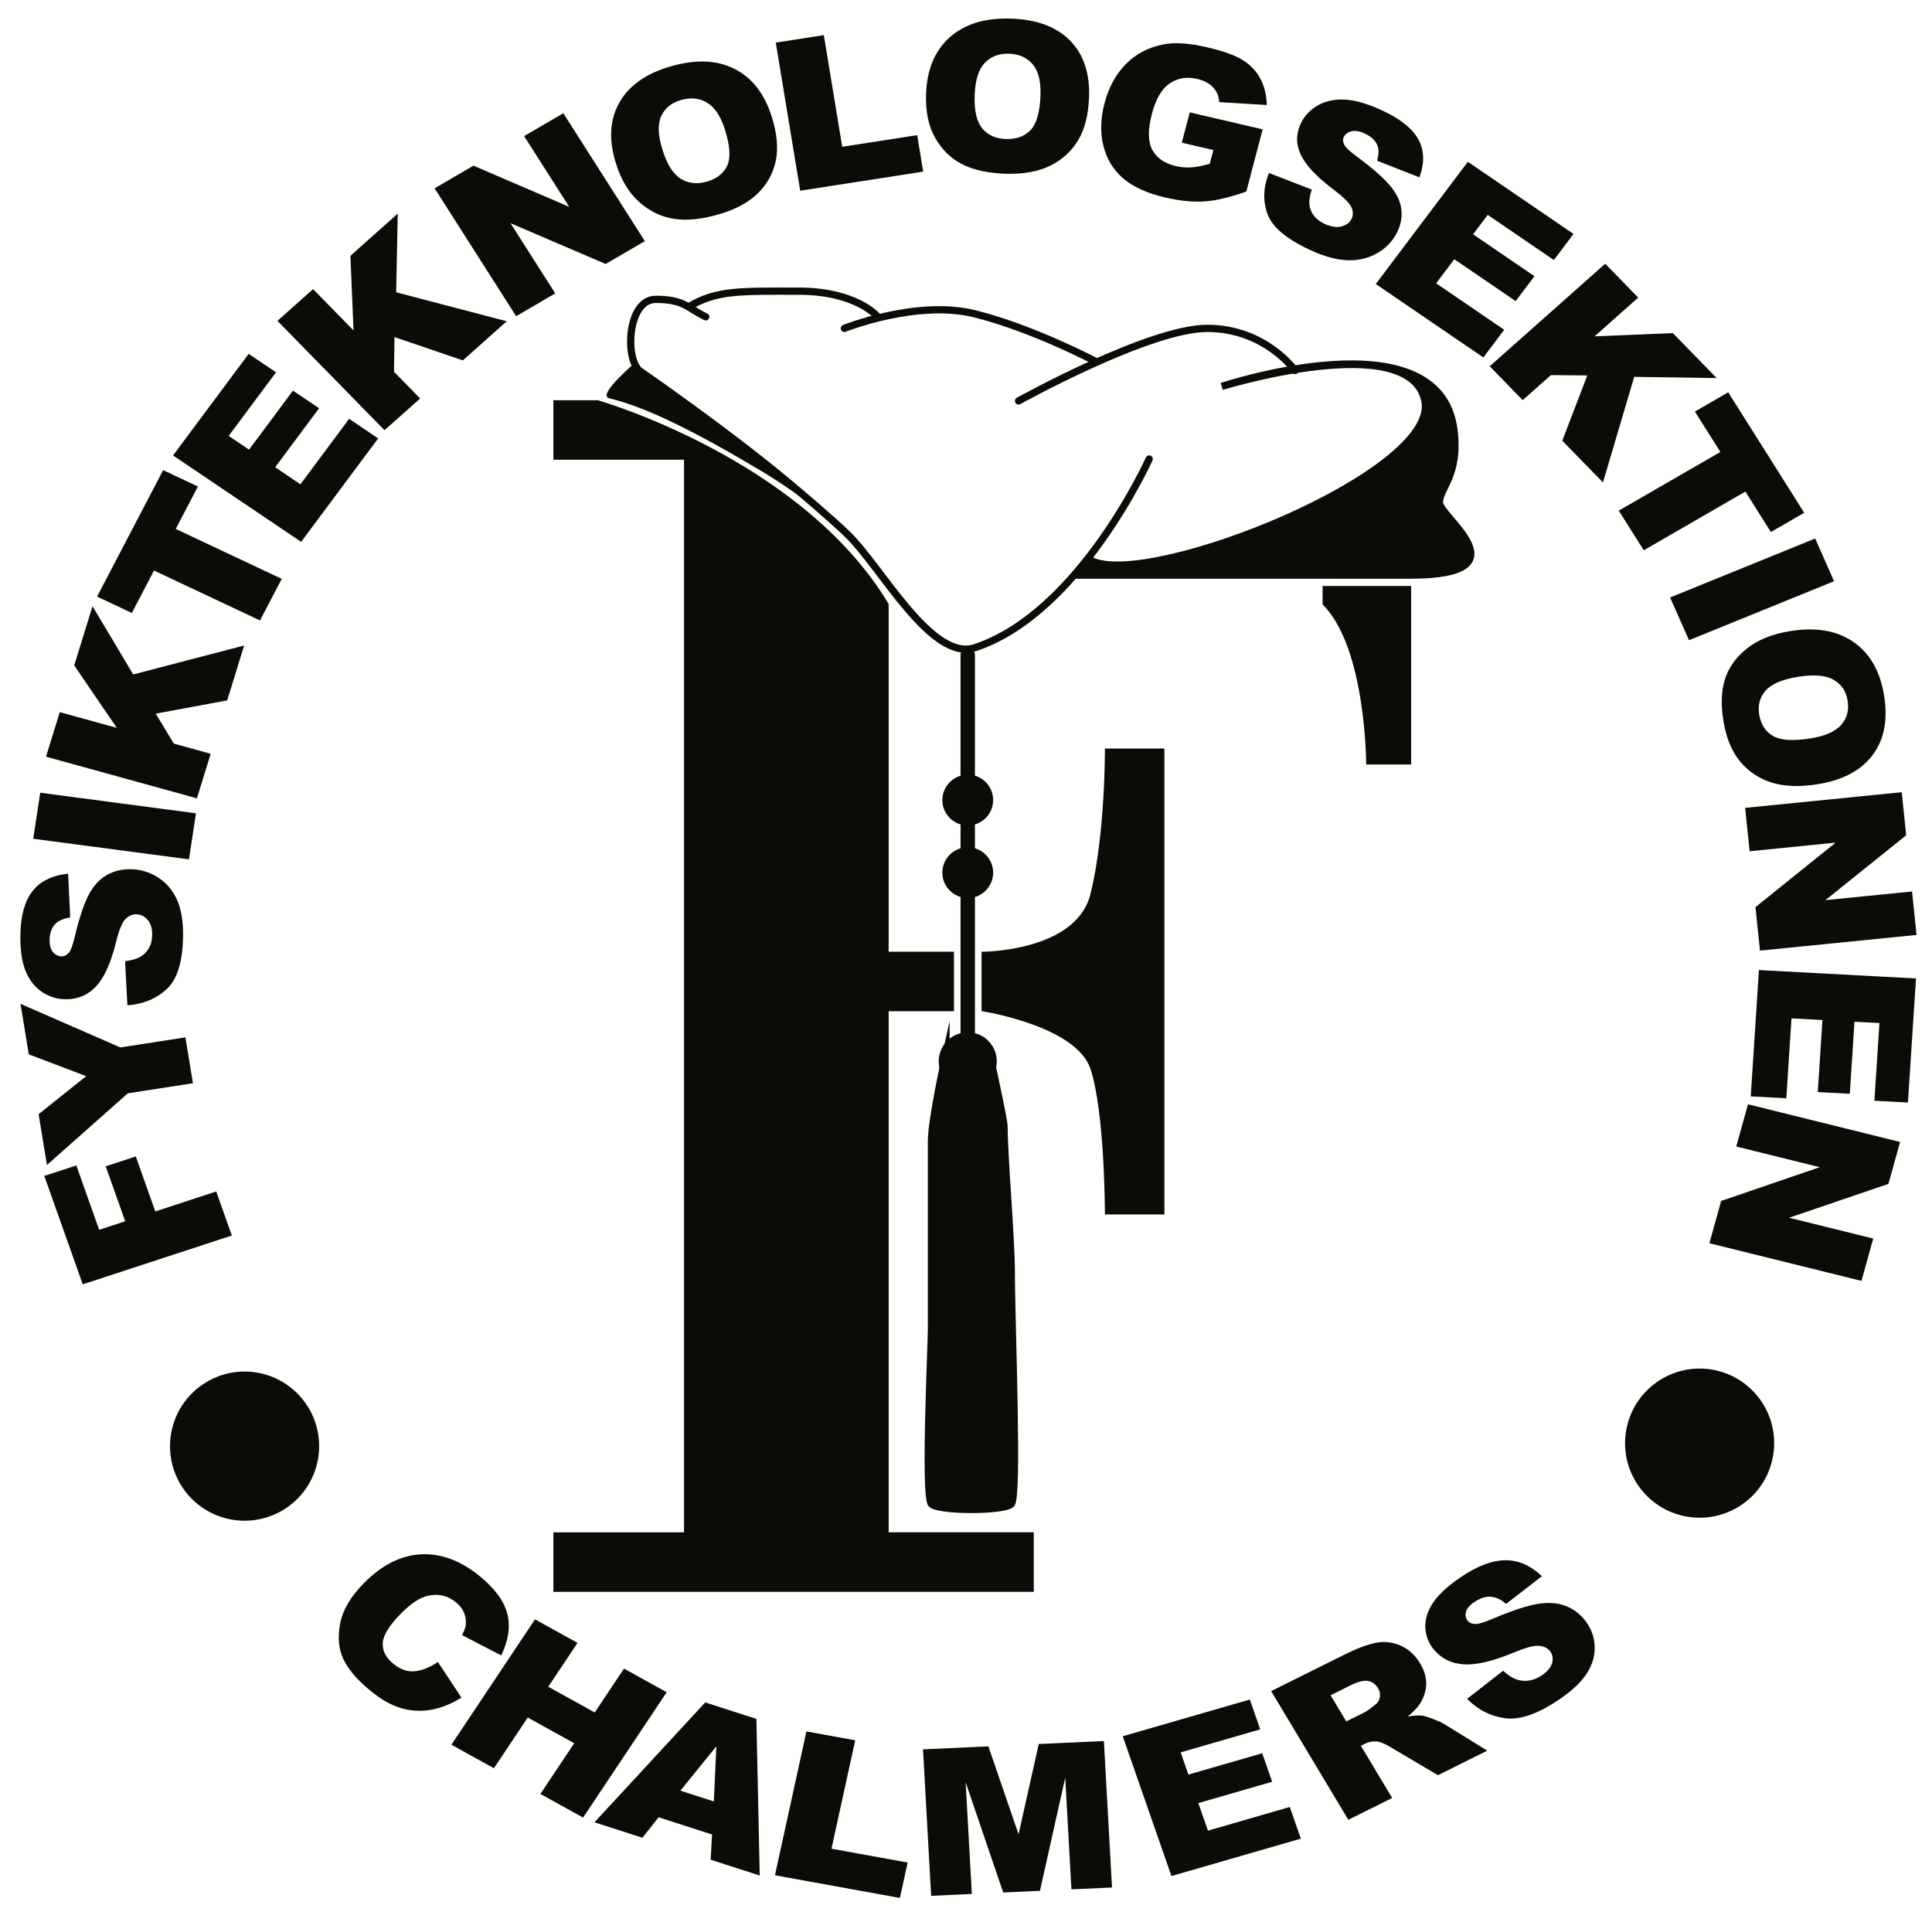
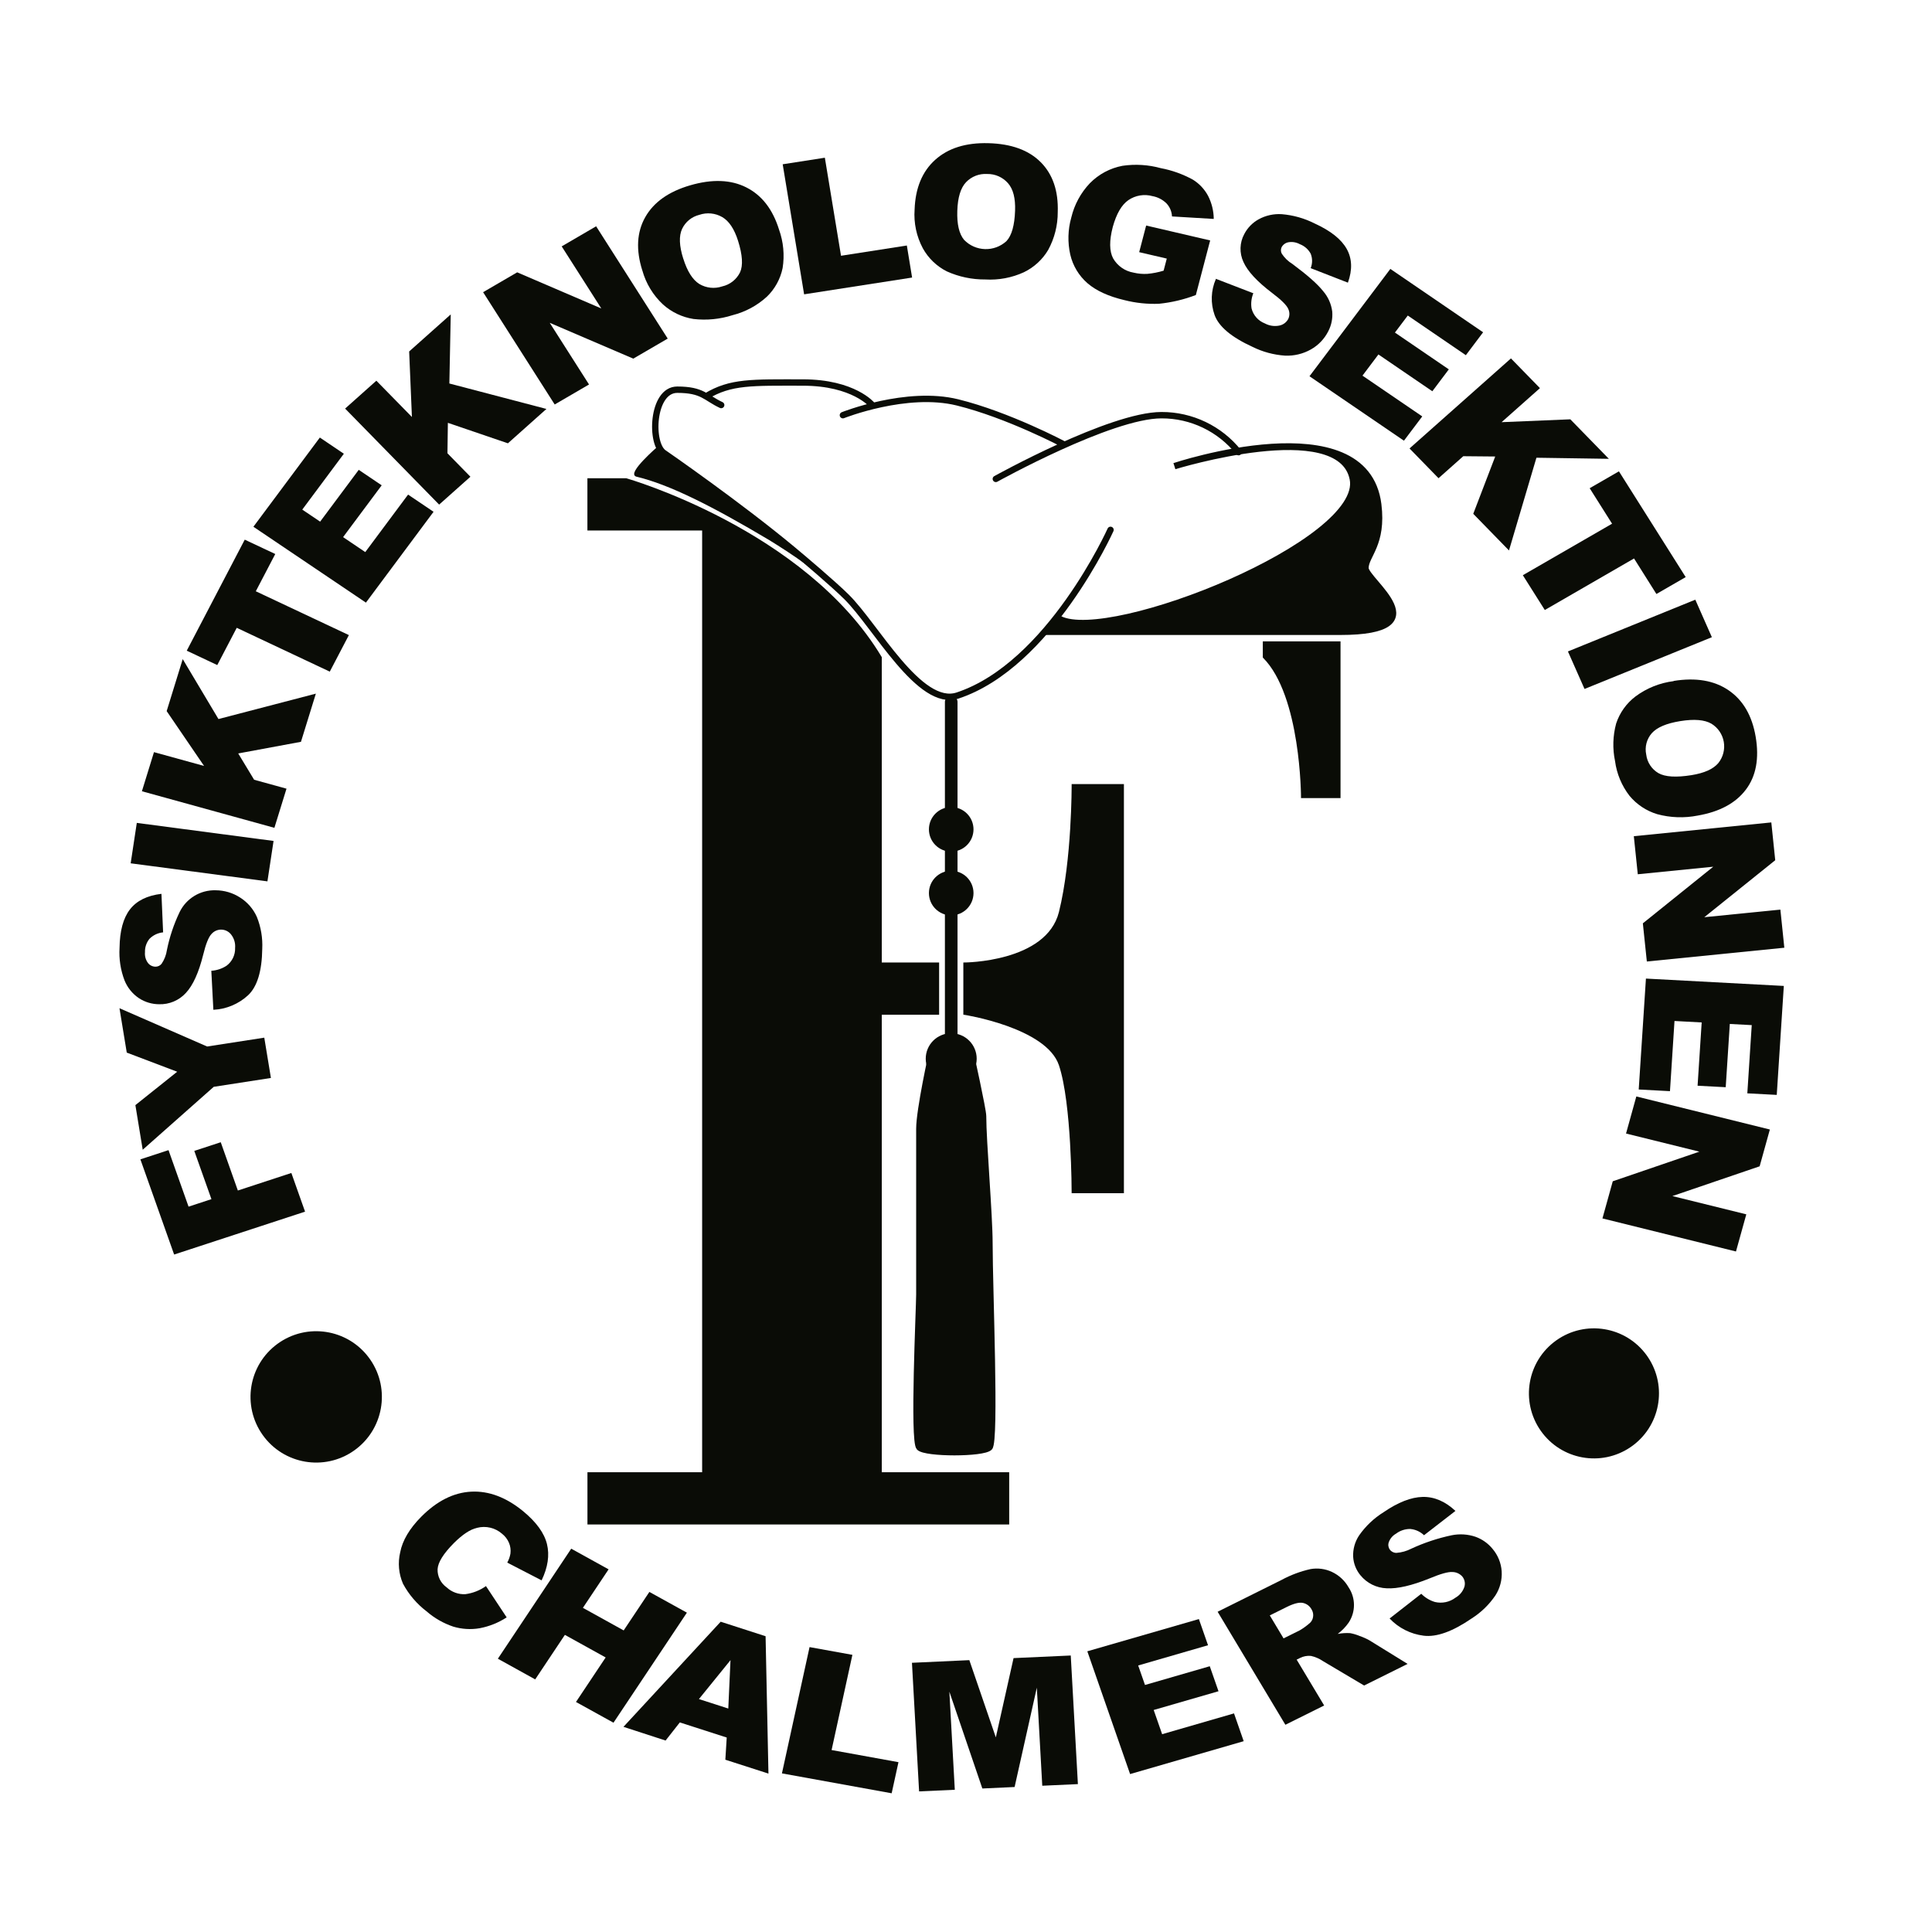
- <svg xmlns="http://www.w3.org/2000/svg" xmlns:xlink="http://www.w3.org/1999/xlink" version="1.1" id="Layer_1" x="0px" y="0px" width="468px" height="463px" viewBox="0 0 468 463" enable-background="new 0 0 468 463" xml:space="preserve">
-   <g>
-     <defs>
-       <rect id="SVGID_1_" x="-28" y="-35" width="533" height="533" />
-     </defs>
-     <clipPath id="SVGID_2_">
-       <use xlink:href="#SVGID_1_" overflow="visible" />
+ <svg xmlns="http://www.w3.org/2000/svg" id="Layer_1" data-name="Layer 1" viewBox="0 0 533 533">
+   <defs>
+     <style>.cls-1,.cls-4,.cls-5,.cls-6,.cls-7,.cls-8{fill:none;}.cls-2{clip-path:url(#clip-path);}.cls-3{fill:#0a0c06;}.cls-4,.cls-5,.cls-6,.cls-7,.cls-8{stroke:#0a0c06;stroke-miterlimit:10;}.cls-4{stroke-width:0.35px;}.cls-5,.cls-6{stroke-width:1.76px;}.cls-6,.cls-7,.cls-8{stroke-linecap:round;}.cls-7{stroke-width:3.48px;}.cls-8{stroke-width:3.52px;}</style>
+     <clipPath id="clip-path">
+       <rect class="cls-1" width="533" height="533" />
    </clipPath>
-     <path clip-path="url(#SVGID_2_)" fill-rule="evenodd" clip-rule="evenodd" fill="#0A0C06" d="M250.244,371.338v14.063H134.227   v-14.063h31.641V111.179h-31.641V97.116h10.547c0,0,49.219,14.063,70.313,49.22v84.375h15.821v14.063h-15.821v126.563H250.244z" />
-     <path clip-path="url(#SVGID_2_)" fill="none" stroke="#0A0C06" stroke-width="0.352" stroke-miterlimit="10" d="M250.244,371.338   v14.063H134.227v-14.063h31.641V111.179h-31.641V97.116h10.547c0,0,49.219,14.063,70.313,49.22v84.375h15.821v14.063h-15.821   v126.563H250.244z" />
-     <path clip-path="url(#SVGID_2_)" fill="none" stroke="#0A0C06" stroke-width="0.352" stroke-miterlimit="10" d="M243.212,385.401   L243.212,385.401z" />
-     <path clip-path="url(#SVGID_2_)" fill-rule="evenodd" clip-rule="evenodd" fill="#0A0C06" d="M237.939,230.711v14.063   c0,0,22.852,3.516,26.367,14.062c3.517,10.547,3.517,35.157,3.517,35.157h14.062V181.492h-14.062c0,0,0.102,20.687-3.517,35.157   C260.791,230.711,237.939,230.712,237.939,230.711" />
-     <path clip-path="url(#SVGID_2_)" fill="none" stroke="#0A0C06" stroke-width="0.352" stroke-miterlimit="10" d="M237.939,230.711   v14.063c0,0,22.852,3.516,26.367,14.062c3.517,10.547,3.517,35.157,3.517,35.157h14.062V181.492h-14.062   c0,0,0.102,20.687-3.517,35.157C260.791,230.711,237.939,230.711,237.939,230.711z" />
-     <path clip-path="url(#SVGID_2_)" fill-rule="evenodd" clip-rule="evenodd" fill="#0A0C06" d="M320.557,142.117h21.095v42.891   h-10.548c0,0,0-28.125-10.547-38.672V142.117z" />
-     <path clip-path="url(#SVGID_2_)" fill="none" stroke="#0A0C06" stroke-width="0.352" stroke-miterlimit="10" d="M320.557,142.117   h21.095v42.891h-10.548c0,0,0-28.125-10.547-38.672V142.117z" />
-     <path clip-path="url(#SVGID_2_)" fill-rule="evenodd" clip-rule="evenodd" fill="#0A0C06" d="M295.947,93.601   c0,0,45.704-14.063,49.22,3.516c3.515,17.578-66.798,45.703-80.861,38.672l-3.515,3.515c0,0,52.734,0.001,80.86,0.001   c28.125-0.001,7.03-14.063,7.03-17.579s4.896-6.546,3.517-17.578C348.682,76.022,295.947,93.601,295.947,93.601" />
-     <path clip-path="url(#SVGID_2_)" fill="none" stroke="#0A0C06" stroke-width="1.758" stroke-miterlimit="10" d="M295.947,93.601   c0,0,45.704-14.063,49.22,3.516c3.515,17.578-66.798,45.703-80.861,38.672l-3.515,3.515c0,0,52.734,0.001,80.86,0.001   c28.125-0.001,7.03-14.063,7.03-17.579s4.896-6.546,3.517-17.578C348.682,76.022,295.947,93.601,295.947,93.601" />
-     <path clip-path="url(#SVGID_2_)" fill="none" stroke="#0A0C06" stroke-width="1.758" stroke-linecap="round" stroke-miterlimit="10" d="   M246.728,97.116c0,0,31.642-17.578,45.703-17.578c14.063,0,21.266,10.205,21.266,10.205 M204.54,79.538   c0,0,17.578-7.031,31.641-3.515c14.063,3.515,29.322,11.572,29.322,11.572 M278.369,111.179c0,0-16.769,37.295-42.188,45.704   c-10.467,3.463-22.558-19.241-30.649-27.225c-3.646-3.598-11.749-10.454-14.746-12.949c-15.104-12.571-35.465-26.624-35.465-26.624   c-4.064-2.339-3.516-17.578,3.515-17.578c7.032,0,7.75,2.18,12.12,4.231 M166.788,74.341c6.8-4.124,12.63-3.812,26.692-3.812   c14.063,0,19.117,6.177,19.117,6.177" />
-     <path clip-path="url(#SVGID_2_)" fill-rule="evenodd" clip-rule="evenodd" fill="#0A0C06" d="M153.563,88.327   c0,0-8.521,7.358-5.957,7.972c9.131,2.184,20.922,8.133,36.658,17.492c9.314,5.54,18.562,13.067,18.562,13.067   s-10.856-10.639-31.297-24.684C156.613,91.925,153.915,88.327,153.563,88.327z" />
-     <path clip-path="url(#SVGID_2_)" fill="none" stroke="#0A0C06" stroke-width="0.352" stroke-miterlimit="10" d="M153.563,88.327   c0,0-8.521,7.358-5.957,7.972c9.131,2.184,20.922,8.133,36.658,17.492c9.314,5.54,18.562,13.067,18.562,13.067   s-10.856-10.639-31.297-24.684C156.613,91.925,153.915,88.327,153.563,88.327z" />
-     <path clip-path="url(#SVGID_2_)" fill-rule="evenodd" clip-rule="evenodd" fill="#0A0C06" d="M239.697,193.797   c0,2.911-2.363,5.274-5.274,5.274c-2.911,0-5.273-2.363-5.273-5.274s2.362-5.273,5.273-5.273   C237.334,188.524,239.697,190.886,239.697,193.797" />
-     <circle clip-path="url(#SVGID_2_)" fill="none" stroke="#0A0C06" stroke-width="1.758" stroke-linecap="round" stroke-miterlimit="10" cx="234.424" cy="193.797" r="5.274" />
-     <path clip-path="url(#SVGID_2_)" fill-rule="evenodd" clip-rule="evenodd" fill="#0A0C06" d="M239.697,211.375   c0,2.912-2.363,5.274-5.274,5.274c-2.911,0-5.273-2.362-5.273-5.274c0-2.911,2.362-5.273,5.273-5.273   C237.334,206.102,239.697,208.465,239.697,211.375" />
-     <circle clip-path="url(#SVGID_2_)" fill="none" stroke="#0A0C06" stroke-width="1.758" stroke-linecap="round" stroke-miterlimit="10" cx="234.424" cy="211.375" r="5.274" />
-     <line clip-path="url(#SVGID_2_)" fill="none" stroke="#0A0C06" stroke-width="3.484" stroke-linecap="round" stroke-miterlimit="10" x1="234.423" y1="158.672" x2="234.423" y2="253.596" />
-     <path clip-path="url(#SVGID_2_)" fill-rule="evenodd" clip-rule="evenodd" fill="#0A0C06" d="M239.697,257.079   c0,2.911-2.363,5.273-5.274,5.273c-2.911-0.001-5.273-2.362-5.273-5.273s2.362-5.273,5.273-5.273   C237.334,251.805,239.697,254.168,239.697,257.079" />
-     <circle clip-path="url(#SVGID_2_)" fill="none" stroke="#0A0C06" stroke-width="3.516" stroke-linecap="round" stroke-miterlimit="10" cx="234.424" cy="257.079" r="5.274" />
-     <path clip-path="url(#SVGID_2_)" fill-rule="evenodd" clip-rule="evenodd" fill="#0A0C06" d="M229.15,255.321   c0,0-3.516,15.82-3.516,21.094c0,3.516,0,42.188,0,45.704c0,3.516-1.758,40.43,0,42.188c1.758,1.759,17.578,1.759,19.336,0   c1.758-1.758,0-43.945,0-56.251c0-7.86-1.758-28.125-1.758-35.155c0-1.759-3.515-17.579-3.515-17.579H229.15" />
-     <path clip-path="url(#SVGID_2_)" fill="none" stroke="#0A0C06" stroke-width="1.758" stroke-linecap="round" stroke-miterlimit="10" d="   M229.15,255.321c0,0-3.516,15.82-3.516,21.094c0,3.516,0,42.188,0,45.704c0,3.516-1.758,40.43,0,42.188   c1.758,1.759,17.578,1.759,19.336,0c1.758-1.758,0-43.945,0-56.251c0-7.86-1.758-28.125-1.758-35.155   c0-1.759-3.515-17.579-3.515-17.579H229.15z" />
-     <polyline clip-path="url(#SVGID_2_)" fill-rule="evenodd" clip-rule="evenodd" fill="#0A0C06" points="20.044,311.099    10.731,284.84 18.491,282.298 24.021,297.89 30.327,295.824 25.604,282.507 32.896,280.119 37.619,293.436 52.376,288.603    56.159,299.271 20.044,311.099  " />
-     <polyline clip-path="url(#SVGID_2_)" fill-rule="evenodd" clip-rule="evenodd" fill="#0A0C06" points="11.373,282.19    9.352,269.879 20.878,260.667 6.973,255.39 4.964,243.153 29.14,253.715 44.913,251.274 46.737,262.386 30.965,264.827    11.373,282.19  " />
-     <path clip-path="url(#SVGID_2_)" fill-rule="evenodd" clip-rule="evenodd" fill="#0A0C06" d="M30.857,243.514l-0.554-10.69   c1.823-0.219,3.216-0.681,4.179-1.385c1.558-1.146,2.352-2.794,2.382-4.943c0.022-1.603-0.351-2.837-1.119-3.702   c-0.785-0.882-1.698-1.326-2.738-1.334c-0.988-0.006-1.877,0.401-2.669,1.222c-0.791,0.821-1.554,2.734-2.289,5.737   c-1.229,4.918-2.82,8.42-4.773,10.506c-1.953,2.103-4.42,3.145-7.401,3.123c-1.958-0.013-3.797-0.562-5.515-1.649   c-1.736-1.104-3.083-2.74-4.041-4.913c-0.975-2.188-1.437-5.176-1.384-8.961c0.064-4.645,1.022-8.176,2.876-10.593   c1.836-2.434,4.733-3.869,8.691-4.305l0.504,10.592c-1.72,0.269-2.976,0.856-3.768,1.76c-0.792,0.887-1.199,2.124-1.221,3.711   c-0.018,1.305,0.263,2.291,0.843,2.956c0.563,0.666,1.26,1.001,2.092,1.007c0.607,0.004,1.157-0.265,1.649-0.807   c0.51-0.526,0.996-1.779,1.456-3.759c1.177-4.902,2.352-8.407,3.525-10.515c1.156-2.125,2.581-3.66,4.276-4.607   c1.694-0.964,3.582-1.439,5.661-1.425c2.444,0.017,4.689,0.678,6.733,1.981c2.045,1.303,3.589,3.116,4.632,5.438   c1.025,2.321,1.513,5.242,1.465,8.763c-0.085,6.182-1.392,10.455-3.921,12.818C37.9,241.901,34.709,243.227,30.857,243.514" />
-     <polyline clip-path="url(#SVGID_2_)" fill-rule="evenodd" clip-rule="evenodd" fill="#0A0C06" points="8.052,203.168 9.74,192.017    47.465,197.003 45.777,208.153 8.052,203.168  " />
-     <polyline clip-path="url(#SVGID_2_)" fill-rule="evenodd" clip-rule="evenodd" fill="#0A0C06" points="11.145,183.289    14.481,172.497 28.295,176.309 17.977,161.182 22.41,146.841 32.268,163.367 59.143,156.357 55.035,169.649 37.723,172.861    42.11,180.121 51.037,182.584 47.702,193.375 11.145,183.289  " />
-     <polyline clip-path="url(#SVGID_2_)" fill-rule="evenodd" clip-rule="evenodd" fill="#0A0C06" points="23.516,144.512    39.518,113.88 47.938,117.844 42.569,128.122 68.247,140.212 62.983,150.289 37.305,138.199 31.936,148.477 23.516,144.512  " />
-     <polyline clip-path="url(#SVGID_2_)" fill-rule="evenodd" clip-rule="evenodd" fill="#0A0C06" points="41.913,110.323    60.236,85.711 66.863,90.179 55.392,105.587 60.324,108.913 70.965,94.62 77.295,98.888 66.654,113.181 72.773,117.307    84.576,101.452 91.605,106.192 72.949,131.251 41.913,110.323  " />
-     <polyline clip-path="url(#SVGID_2_)" fill-rule="evenodd" clip-rule="evenodd" fill="#0A0C06" points="67.206,77.723 75.835,70.03    85.638,80.039 84.884,61.964 96.352,51.74 95.965,70.8 122.751,77.819 112.121,87.295 95.564,81.648 95.442,90.048 101.777,96.517    93.147,104.209 67.206,77.723  " />
-     <polyline clip-path="url(#SVGID_2_)" fill-rule="evenodd" clip-rule="evenodd" fill="#0A0C06" points="105.278,45.615    114.684,40.127 137.886,50.103 126.959,32.966 136.455,27.427 156.206,58.405 146.71,63.944 123.656,54.056 134.502,71.067    125.028,76.593 105.278,45.615  " />
-     <path clip-path="url(#SVGID_2_)" fill-rule="evenodd" clip-rule="evenodd" fill="#0A0C06" d="M160.498,36.344   c1.104,3.51,2.578,5.833,4.422,6.97c1.86,1.131,3.97,1.354,6.328,0.668c2.424-0.706,4.064-2.004,4.92-3.892   c0.856-1.889,0.672-4.777-0.551-8.666c-1.029-3.272-2.478-5.456-4.345-6.551c-1.856-1.117-3.971-1.328-6.345-0.637   c-2.275,0.662-3.861,1.961-4.756,3.896C159.275,30.066,159.384,32.804,160.498,36.344 M149.2,39.583   c-1.786-5.675-1.515-10.576,0.811-14.704c2.327-4.129,6.454-7.057,12.382-8.783c6.077-1.77,11.25-1.577,15.517,0.58   c4.263,2.14,7.274,6.009,9.035,11.604c1.278,4.063,1.605,7.609,0.981,10.637c-0.613,3.009-2.052,5.636-4.318,7.884   c-2.254,2.226-5.407,3.93-9.458,5.11c-4.118,1.199-7.727,1.569-10.826,1.108c-3.083-0.466-5.889-1.805-8.416-4.02   C152.381,46.784,150.478,43.646,149.2,39.583z" />
-     <polyline clip-path="url(#SVGID_2_)" fill-rule="evenodd" clip-rule="evenodd" fill="#0A0C06" points="187.927,10.32    199.562,8.513 204.017,35.555 222.177,32.734 223.633,41.569 193.837,46.197 187.927,10.32  " />
-     <path clip-path="url(#SVGID_2_)" fill-rule="evenodd" clip-rule="evenodd" fill="#0A0C06" d="M236.095,23.161   c-0.126,3.668,0.494,6.322,1.86,7.961c1.383,1.64,3.304,2.491,5.764,2.554c2.53,0.065,4.515-0.67,5.954-2.204   c1.44-1.535,2.229-4.335,2.369-8.4c0.117-3.42-0.525-5.934-1.927-7.541c-1.383-1.623-3.314-2.466-5.791-2.529   c-2.373-0.061-4.308,0.692-5.8,2.258C237.032,16.826,236.222,19.459,236.095,23.161 M224.325,22.811   c0.203-5.933,2.094-10.507,5.672-13.723c3.578-3.217,8.459-4.746,14.644-4.588c6.342,0.162,11.172,1.915,14.489,5.258   c3.32,3.326,4.879,7.914,4.679,13.764c-0.146,4.247-1.019,7.714-2.619,10.402c-1.582,2.672-3.821,4.732-6.715,6.179   c-2.875,1.432-6.427,2.094-10.653,1.986c-4.296-0.111-7.834-0.854-10.613-2.231c-2.762-1.378-4.969-3.501-6.622-6.372   C224.933,30.616,224.179,27.057,224.325,22.811z" />
-     <path clip-path="url(#SVGID_2_)" fill-rule="evenodd" clip-rule="evenodd" fill="#0A0C06" d="M286.276,34.561l1.926-7.346   l17.655,4.116l-3.947,15.055c-3.957,1.412-7.343,2.216-10.16,2.411c-2.796,0.183-5.976-0.141-9.541-0.972   c-4.388-1.023-7.782-2.573-10.182-4.649c-2.384-2.072-3.97-4.7-4.759-7.883c-0.771-3.179-0.679-6.599,0.281-10.261   c1.011-3.854,2.722-7.008,5.131-9.462c2.414-2.471,5.42-4.07,9.02-4.798c2.805-0.557,6.325-0.341,10.562,0.648   c4.086,0.952,7.045,2.017,8.877,3.194c1.851,1.181,3.243,2.673,4.18,4.476c0.958,1.791,1.474,3.905,1.549,6.343l-11.515-0.692   c-0.104-1.439-0.61-2.638-1.519-3.6c-0.89-0.957-2.177-1.632-3.858-2.024c-2.505-0.585-4.725-0.216-6.659,1.106   c-1.913,1.309-3.342,3.762-4.284,7.359c-1.002,3.822-0.971,6.726,0.097,8.713c1.084,1.99,2.971,3.3,5.662,3.927   c1.277,0.298,2.543,0.406,3.795,0.323c1.254-0.083,2.74-0.375,4.459-0.877l0.872-3.325L286.276,34.561" />
-     <path clip-path="url(#SVGID_2_)" fill-rule="evenodd" clip-rule="evenodd" fill="#0A0C06" d="M307.393,41.903l10.38,4.025   c-0.58,1.665-0.744,3.061-0.492,4.189c0.414,1.827,1.634,3.206,3.659,4.137c1.511,0.694,2.843,0.893,3.994,0.594   c1.176-0.306,1.991-0.906,2.447-1.799c0.434-0.85,0.432-1.788-0.006-2.817s-1.921-2.492-4.452-4.391   c-4.133-3.132-6.768-5.98-7.903-8.543c-1.149-2.57-1.071-5.136,0.235-7.699c0.859-1.684,2.175-3.038,3.947-4.063   c1.796-1.032,3.931-1.504,6.405-1.415c2.498,0.081,5.529,0.941,9.097,2.581c4.378,2.012,7.312,4.326,8.805,6.943   c1.516,2.609,1.624,5.713,0.328,9.31l-10.263-4.027c0.486-1.597,0.474-2.927-0.041-3.991c-0.499-1.058-1.497-1.93-2.992-2.617   c-1.231-0.566-2.287-0.738-3.169-0.518c-0.874,0.205-1.493,0.665-1.858,1.38c-0.266,0.522-0.248,1.109,0.054,1.763   c0.277,0.661,1.257,1.607,2.936,2.839c4.141,3.08,6.958,5.57,8.45,7.47c1.516,1.892,2.356,3.768,2.522,5.629   c0.183,1.867-0.183,3.695-1.095,5.483c-1.071,2.101-2.667,3.758-4.787,4.973c-2.119,1.214-4.505,1.783-7.156,1.704   c-2.646-0.094-5.627-0.903-8.944-2.428c-5.827-2.678-9.315-5.605-10.464-8.781C305.88,48.657,306.001,45.347,307.393,41.903" />
-     <polyline clip-path="url(#SVGID_2_)" fill-rule="evenodd" clip-rule="evenodd" fill="#0A0C06" points="355.568,39.195    381.164,56.666 376.401,62.986 360.377,52.048 356.832,56.753 371.696,66.899 367.146,72.936 352.283,62.79 347.885,68.626    364.373,79.88 359.321,86.584 333.262,68.796 355.568,39.195  " />
-     <polyline clip-path="url(#SVGID_2_)" fill-rule="evenodd" clip-rule="evenodd" fill="#0A0C06" points="388.838,63.884    396.836,72.085 386.262,81.472 405.223,80.683 415.851,91.581 395.868,91.285 388.295,116.856 378.443,106.755 384.496,90.944    375.688,90.859 368.855,96.926 360.857,88.725 388.838,63.884  " />
-     <polyline clip-path="url(#SVGID_2_)" fill-rule="evenodd" clip-rule="evenodd" fill="#0A0C06" points="418.634,95.025    437.045,124.205 428.972,128.866 422.795,119.075 398.177,133.29 392.12,123.69 416.739,109.476 410.562,99.686 418.634,95.025     " />
-     <polyline clip-path="url(#SVGID_2_)" fill-rule="evenodd" clip-rule="evenodd" fill="#0A0C06" points="439.701,130.439    444.275,140.79 409.136,155.073 404.562,144.722 439.701,130.439  " />
-     <path clip-path="url(#SVGID_2_)" fill-rule="evenodd" clip-rule="evenodd" fill="#0A0C06" d="M435.553,163.942   c-3.798,0.611-6.413,1.719-7.843,3.323c-1.429,1.619-1.945,3.587-1.549,5.901c0.407,2.38,1.534,4.091,3.383,5.133   c1.848,1.042,4.876,1.225,9.085,0.548c3.541-0.571,6.007-1.671,7.399-3.302c1.411-1.617,1.917-3.591,1.518-5.922   c-0.381-2.233-1.518-3.892-3.409-4.978C442.247,163.56,439.385,163.325,435.553,163.942 M433.71,152.858   c6.143-0.989,11.203-0.128,15.182,2.581c3.979,2.709,6.467,6.973,7.461,12.792c1.021,5.965,0.121,10.833-2.697,14.603   c-2.802,3.767-7.23,6.138-13.287,7.113c-4.396,0.708-8.128,0.58-11.193-0.384c-3.045-0.95-5.583-2.635-7.614-5.055   c-2.011-2.406-3.356-5.598-4.036-9.575c-0.691-4.042-0.589-7.5,0.309-10.374c0.9-2.859,2.672-5.346,5.316-7.463   C425.793,154.979,429.314,153.566,433.71,152.858L433.71,152.858z" />
-     <polyline clip-path="url(#SVGID_2_)" fill-rule="evenodd" clip-rule="evenodd" fill="#0A0C06" points="460.666,191.892    461.75,202.324 442.182,218.036 463.165,215.936 464.26,226.465 426.328,230.262 425.234,219.733 444.655,204.109 423.827,206.194    422.735,195.689 460.666,191.892  " />
-     <polyline clip-path="url(#SVGID_2_)" fill-rule="evenodd" clip-rule="evenodd" fill="#0A0C06" points="464.122,237.005    462.171,267.06 454.048,266.626 455.27,247.81 449.223,247.487 448.09,264.941 440.331,264.526 441.464,247.072 433.964,246.672    432.708,266.031 424.092,265.571 426.078,234.972 464.122,237.005  " />
-     <polyline clip-path="url(#SVGID_2_)" fill-rule="evenodd" clip-rule="evenodd" fill="#0A0C06" points="460.271,276.609    457.448,286.762 433.385,294.967 453.766,300.012 450.917,310.261 414.077,301.142 416.925,290.893 440.818,282.723    420.588,277.716 423.429,267.49 460.271,276.609  " />
-     <path clip-path="url(#SVGID_2_)" fill-rule="evenodd" clip-rule="evenodd" fill="#0A0C06" d="M106.083,402.589l5.693,8.609   c-2.512,1.567-5.001,2.557-7.464,2.968c-2.463,0.41-4.876,0.263-7.238-0.44c-2.349-0.692-4.82-2.106-7.411-4.24   c-3.144-2.591-5.306-5.121-6.485-7.596c-1.154-2.475-1.414-5.356-0.779-8.645c0.634-3.289,2.575-6.57,5.822-9.841   c4.33-4.362,8.924-6.666,13.782-6.912c4.884-0.246,9.654,1.548,14.312,5.383c3.644,3.001,5.839,6.029,6.586,9.083   c0.759,3.065,0.266,6.405-1.481,10.019l-9.481-4.9c0.52-1.03,0.814-1.856,0.88-2.478c0.119-1.034-0.017-2.018-0.408-2.948   c-0.391-0.933-1.033-1.767-1.928-2.502c-2.026-1.67-4.316-2.204-6.869-1.607c-1.91,0.431-4.037,1.827-6.38,4.187   c-2.902,2.925-4.408,5.332-4.517,7.226c-0.097,1.88,0.736,3.546,2.499,4.998c1.71,1.408,3.434,2.033,5.17,1.873   C102.136,404.675,104.035,403.93,106.083,402.589" />
-     <polyline clip-path="url(#SVGID_2_)" fill-rule="evenodd" clip-rule="evenodd" fill="#0A0C06" points="129.594,392.249    139.895,397.949 132.809,408.573 144.064,414.801 151.15,404.176 161.495,409.9 141.247,440.262 130.901,434.538 139.092,422.257    127.837,416.029 119.646,428.311 109.346,422.612 129.594,392.249  " />
-     <path clip-path="url(#SVGID_2_)" fill-rule="evenodd" clip-rule="evenodd" fill="#0A0C06" d="M172.918,436.352l0.613-13.349   l-8.714,10.739L172.918,436.352 M172.488,444.362l-12.942-4.17l-3.927,4.954l-11.613-3.741l26.826-29.039l12.39,3.992l0.813,37.944   l-11.888-3.831L172.488,444.362z" />
-     <polyline clip-path="url(#SVGID_2_)" fill-rule="evenodd" clip-rule="evenodd" fill="#0A0C06" points="195.344,419.397    207.163,421.542 201.418,447.803 219.865,451.151 217.988,459.73 187.722,454.237 195.344,419.397  " />
-     <polyline clip-path="url(#SVGID_2_)" fill-rule="evenodd" clip-rule="evenodd" fill="#0A0C06" points="223.588,423.734    239.423,423.004 246.732,444.311 251.619,422.443 267.402,421.717 269.37,457.197 259.539,457.649 258.038,430.591 251.913,458    243.013,458.41 233.912,431.702 235.414,458.76 225.556,459.213 223.588,423.734  " />
-     <polyline clip-path="url(#SVGID_2_)" fill-rule="evenodd" clip-rule="evenodd" fill="#0A0C06" points="271.968,420.565    302.752,411.665 305.271,418.894 285.999,424.466 287.875,429.848 305.752,424.679 308.158,431.585 290.281,436.754    292.608,443.429 312.438,437.695 315.109,445.364 283.768,454.425 271.968,420.565  " />
-     <path clip-path="url(#SVGID_2_)" fill-rule="evenodd" clip-rule="evenodd" fill="#0A0C06" d="M326.115,416.97l4.46-2.219   c0.481-0.24,1.331-0.847,2.546-1.819c0.624-0.477,0.997-1.085,1.118-1.826c0.137-0.749,0.001-1.465-0.407-2.145   c-0.604-1.007-1.418-1.604-2.441-1.796c-1.022-0.19-2.5,0.195-4.43,1.156l-4.646,2.312L326.115,416.97 M326.614,440.8   l-18.697-31.176l17.627-8.771c3.269-1.627,5.919-2.614,7.953-2.964c2.034-0.349,3.997-0.093,5.888,0.771   c1.884,0.849,3.42,2.265,4.611,4.25c1.037,1.729,1.53,3.427,1.477,5.092c-0.061,1.65-0.565,3.217-1.515,4.702   c-0.605,0.945-1.596,1.972-2.972,3.08c1.489-0.244,2.638-0.318,3.442-0.223c0.542,0.062,1.431,0.329,2.663,0.802   c1.249,0.465,2.134,0.861,2.655,1.191l10.534,6.494l-11.954,5.948l-11.364-6.716c-1.456-0.877-2.574-1.361-3.355-1.45   c-1.052-0.104-2.061,0.086-3.025,0.566l-0.934,0.464l7.589,12.653L326.614,440.8z" />
-     <path clip-path="url(#SVGID_2_)" fill-rule="evenodd" clip-rule="evenodd" fill="#0A0C06" d="M355.38,411.502l8.724-6.809   c1.319,1.218,2.577,1.973,3.773,2.265c1.942,0.467,3.833,0.069,5.674-1.196c1.374-0.942,2.189-1.957,2.445-3.044   c0.259-1.108,0.069-2.05-0.572-2.824c-0.607-0.734-1.507-1.149-2.695-1.243c-1.188-0.096-3.285,0.484-6.289,1.738   c-4.937,2.033-8.896,2.952-11.88,2.755c-2.997-0.188-5.415-1.391-7.252-3.609c-1.206-1.457-1.883-3.147-2.029-5.069   c-0.144-1.945,0.407-3.922,1.654-5.931c1.251-2.032,3.497-4.162,6.74-6.388c3.98-2.733,7.572-4.138,10.775-4.213   c3.206-0.097,6.224,1.189,9.055,3.858l-8.671,6.712c-1.297-1.112-2.576-1.69-3.835-1.737c-1.246-0.055-2.548,0.385-3.908,1.318   c-1.118,0.768-1.78,1.566-1.982,2.394c-0.215,0.814-0.065,1.531,0.446,2.151c0.374,0.451,0.944,0.697,1.71,0.737   c0.764,0.062,2.127-0.328,4.095-1.172c4.889-2.063,8.593-3.29,11.11-3.685c2.521-0.416,4.709-0.279,6.566,0.407   c1.872,0.678,3.448,1.791,4.729,3.339c1.505,1.819,2.341,3.875,2.507,6.169c0.165,2.293-0.411,4.521-1.732,6.683   c-1.332,2.148-3.506,4.258-6.523,6.33c-5.296,3.637-9.732,5.227-13.31,4.769S358.019,414.181,355.38,411.502" />
-     <path clip-path="url(#SVGID_2_)" fill-rule="evenodd" clip-rule="evenodd" fill="#0A0C06" d="M426.612,339.366   c5.634,8.227,3.528,19.475-4.698,25.107c-8.227,5.634-19.474,3.529-25.108-4.697c-5.632-8.227-3.527-19.476,4.698-25.108   c8.052-5.513,18.979-3.657,24.759,4.205L426.612,339.366" />
-     <path clip-path="url(#SVGID_2_)" fill-rule="evenodd" clip-rule="evenodd" fill="#0A0C06" d="M74.15,340.089   c5.634,8.228,3.529,19.476-4.698,25.108c-8.226,5.634-19.475,3.528-25.108-4.698c-5.633-8.226-3.528-19.475,4.698-25.108   c8.052-5.513,18.979-3.656,24.759,4.205L74.15,340.089" />
+   </defs>
+   <g class="cls-2">
+     <path class="cls-3" d="M278.24,406.34V420.4h-116V406.34h31.64V146.18H162.23V132.12h10.54s49.22,14.06,70.32,49.22v84.37h15.82v14.06H243.09V406.34Z" />
+   </g>
+   <g class="cls-2">
+     <path class="cls-4" d="M278.24,406.34V420.4h-116V406.34h31.64V146.18H162.23V132.12h10.54s49.22,14.06,70.32,49.22v84.37h15.82v14.06H243.09V406.34Z" />
+   </g>
+   <g class="cls-2">
+     <path class="cls-3" d="M265.94,265.71v14.06s22.85,3.52,26.37,14.07S295.82,329,295.82,329h14.07V216.49H295.82s.1,20.69-3.51,35.16c-3.52,14.06-26.37,14.06-26.37,14.06" />
+   </g>
+   <g class="cls-2">
+     <path class="cls-4" d="M265.94,265.71v14.06s22.85,3.52,26.37,14.07S295.82,329,295.82,329h14.07V216.49H295.82s.1,20.69-3.51,35.16C288.79,265.71,265.94,265.71,265.94,265.71Z" />
+   </g>
+   <g class="cls-2">
+     <path class="cls-3" d="M348.56,177.12h21.09V220H359.1s0-28.13-10.54-38.67Z" />
+   </g>
+   <g class="cls-2">
+     <path class="cls-4" d="M348.56,177.12h21.09V220H359.1s0-28.13-10.54-38.67Z" />
+   </g>
+   <g class="cls-2">
+     <path class="cls-3" d="M324,128.6s45.7-14.06,49.22,3.52-66.8,45.7-80.86,38.67l-3.52,3.51h80.86c28.13,0,7-14.07,7-17.58s4.9-6.55,3.52-17.58C376.68,111,324,128.6,324,128.6" />
+   </g>
+   <g class="cls-2">
+     <path class="cls-5" d="M324,128.6s45.7-14.06,49.22,3.52-66.8,45.7-80.86,38.67l-3.52,3.51h80.86c28.13,0,7-14.07,7-17.58s4.9-6.55,3.52-17.58C376.68,111,324,128.6,324,128.6" />
+   </g>
+   <g class="cls-2">
+     <path class="cls-6" d="M274.73,132.12s31.64-17.58,45.7-17.58a27.11,27.11,0,0,1,21.27,10.2m-109.16-10.2s17.58-7,31.64-3.52S293.5,122.6,293.5,122.6m12.87,23.58s-16.77,37.29-42.19,45.7c-10.47,3.47-22.56-19.24-30.65-27.22-3.64-3.6-11.75-10.46-14.74-12.95-15.11-12.57-35.47-26.63-35.47-26.63-4.06-2.33-3.52-17.57,3.52-17.57s7.75,2.18,12.12,4.23m-4.17-2.4c6.8-4.12,12.63-3.81,26.69-3.81s19.12,6.18,19.12,6.18" />
+   </g>
+   <g class="cls-2">
+     <path class="cls-3" d="M181.56,123.33s-8.52,7.36-5.95,8c9.13,2.18,20.92,8.13,36.65,17.49a180.07,180.07,0,0,1,18.57,13.07s-10.86-10.64-31.3-24.69C184.61,126.93,181.91,123.33,181.56,123.33Z" />
+   </g>
+   <g class="cls-2">
+     <path class="cls-4" d="M181.56,123.33s-8.52,7.36-5.95,8c9.13,2.18,20.92,8.13,36.65,17.49a180.07,180.07,0,0,1,18.57,13.07s-10.86-10.64-31.3-24.69C184.61,126.93,181.91,123.33,181.56,123.33Z" />
+   </g>
+   <g class="cls-2">
+     <path class="cls-3" d="M267.7,228.8a5.28,5.28,0,1,1-5.28-5.28,5.28,5.28,0,0,1,5.28,5.28" />
+   </g>
+   <g class="cls-2">
+     <circle class="cls-6" cx="262.42" cy="228.8" r="5.27" />
+   </g>
+   <g class="cls-2">
+     <path class="cls-3" d="M267.7,246.38a5.28,5.28,0,1,1-5.28-5.28,5.28,5.28,0,0,1,5.28,5.28" />
+   </g>
+   <g class="cls-2">
+     <circle class="cls-6" cx="262.42" cy="246.38" r="5.27" />
+   </g>
+   <g class="cls-2">
+     <line class="cls-7" x1="262.42" y1="193.67" x2="262.42" y2="288.6" />
+   </g>
+   <g class="cls-2">
+     <path class="cls-3" d="M267.7,292.08a5.28,5.28,0,1,1-5.28-5.27,5.28,5.28,0,0,1,5.28,5.27" />
+   </g>
+   <g class="cls-2">
+     <circle class="cls-8" cx="262.42" cy="292.08" r="5.27" />
+   </g>
+   <g class="cls-2">
+     <path class="cls-3" d="M257.15,290.32s-3.52,15.82-3.52,21.1v45.7c0,3.52-1.75,40.43,0,42.19s17.58,1.76,19.34,0,0-43.95,0-56.25c0-7.86-1.76-28.13-1.76-35.16,0-1.76-3.51-17.58-3.51-17.58H257.15" />
+   </g>
+   <g class="cls-2">
+     <path class="cls-6" d="M257.15,290.32s-3.52,15.82-3.52,21.1v45.7c0,3.52-1.75,40.43,0,42.19s17.58,1.76,19.34,0,0-43.95,0-56.25c0-7.86-1.76-28.13-1.76-35.16,0-1.76-3.51-17.58-3.51-17.58Z" />
+   </g>
+   <g class="cls-2">
+     <polyline class="cls-3" points="48.04 346.1 38.73 319.84 46.49 317.3 52.02 332.89 58.33 330.82 53.6 317.51 60.9 315.12 65.62 328.44 80.38 323.6 84.16 334.27 48.04 346.1" />
+   </g>
+   <g class="cls-2">
+     <polyline class="cls-3" points="39.37 317.19 37.35 304.88 48.88 295.67 34.97 290.39 32.96 278.15 57.14 288.71 72.91 286.27 74.74 297.39 58.97 299.83 39.37 317.19" />
+   </g>
+   <g class="cls-2">
+     <path class="cls-3" d="M58.86,278.51l-.56-10.69a8.78,8.78,0,0,0,4.18-1.38,5.86,5.86,0,0,0,2.38-4.94,5.25,5.25,0,0,0-1.12-3.71,3.5,3.5,0,0,0-5.4-.11c-.79.82-1.56,2.74-2.29,5.74q-1.84,7.38-4.77,10.51a9.59,9.59,0,0,1-7.4,3.12,10.23,10.23,0,0,1-5.52-1.65,10.74,10.74,0,0,1-4-4.91,21.52,21.52,0,0,1-1.38-9q.09-7,2.87-10.6t8.69-4.3L45,257.22A6.1,6.1,0,0,0,41.24,259,5.5,5.5,0,0,0,40,262.69a4.29,4.29,0,0,0,.84,3,2.65,2.65,0,0,0,2.09,1,2.15,2.15,0,0,0,1.65-.8,9,9,0,0,0,1.46-3.76,45,45,0,0,1,3.52-10.52,10.71,10.71,0,0,1,9.94-6,12.49,12.49,0,0,1,6.73,2A12.16,12.16,0,0,1,70.88,253a20.9,20.9,0,0,1,1.47,8.76q-.13,9.27-3.92,12.82a15.19,15.19,0,0,1-9.57,4" />
+   </g>
+   <g class="cls-2">
+     <polyline class="cls-3" points="36.05 238.17 37.74 227.02 75.47 232 73.78 243.15 36.05 238.17" />
+   </g>
+   <g class="cls-2">
+     <polyline class="cls-3" points="39.15 218.29 42.48 207.5 56.3 211.31 45.98 196.18 50.41 181.84 60.27 198.37 87.14 191.36 83.03 204.65 65.72 207.86 70.11 215.12 79.04 217.58 75.7 228.38 39.15 218.29" />
+   </g>
+   <g class="cls-2">
+     <polyline class="cls-3" points="51.52 179.51 67.52 148.88 75.94 152.84 70.57 163.12 96.25 175.21 90.98 185.29 65.31 173.2 59.94 183.48 51.52 179.51" />
+   </g>
+   <g class="cls-2">
+     <polyline class="cls-3" points="69.91 145.32 88.24 120.71 94.86 125.18 83.39 140.59 88.32 143.91 98.97 129.62 105.3 133.89 94.65 148.18 100.77 152.31 112.58 136.45 119.61 141.19 100.95 166.25 69.91 145.32" />
+   </g>
+   <g class="cls-2">
+     <polyline class="cls-3" points="95.21 112.72 103.83 105.03 113.64 115.04 112.88 96.96 124.35 86.74 123.97 105.8 150.75 112.82 140.12 122.3 123.56 116.65 123.44 125.05 129.78 131.52 121.15 139.21 95.21 112.72" />
+   </g>
+   <g class="cls-2">
+     <polyline class="cls-3" points="133.28 80.61 142.68 75.13 165.89 85.1 154.96 67.97 164.46 62.43 184.21 93.41 174.71 98.94 151.66 89.06 162.5 106.07 153.03 111.59 133.28 80.61" />
+   </g>
+   <g class="cls-2">
+     <path class="cls-3" d="M188.5,71.34c1.1,3.51,2.58,5.84,4.42,7a7.56,7.56,0,0,0,6.33.67,7.23,7.23,0,0,0,4.92-3.89q1.28-2.84-.55-8.67-1.55-4.91-4.35-6.55a7.68,7.68,0,0,0-6.34-.63,7.13,7.13,0,0,0-4.76,3.89c-.9,1.94-.79,4.67.33,8.21m-11.3,3.24q-2.69-8.51.81-14.7t12.38-8.78q9.12-2.66,15.52.58t9,11.6a21.48,21.48,0,0,1,1,10.64,15.26,15.26,0,0,1-4.32,7.88,21.93,21.93,0,0,1-9.46,5.11A25.66,25.66,0,0,1,191.32,88a16.36,16.36,0,0,1-8.41-4A20.25,20.25,0,0,1,177.2,74.58Z" />
+   </g>
+   <g class="cls-2">
+     <polyline class="cls-3" points="215.93 45.32 227.56 43.51 232.02 70.56 250.18 67.73 251.63 76.57 221.84 81.2 215.93 45.32" />
+   </g>
+   <g class="cls-2">
+     <path class="cls-3" d="M264.1,58.16q-.19,5.51,1.86,8a8.38,8.38,0,0,0,11.71.35q2.16-2.3,2.37-8.4.18-5.13-1.93-7.54A7.45,7.45,0,0,0,272.32,48a7.38,7.38,0,0,0-5.8,2.26q-2.24,2.35-2.42,7.9m-11.78-.35q.31-8.89,5.68-13.72t14.64-4.59q9.51.24,14.49,5.26t4.68,13.76a21.62,21.62,0,0,1-2.62,10.4,15.75,15.75,0,0,1-6.71,6.18,22.35,22.35,0,0,1-10.66,2,25.34,25.34,0,0,1-10.61-2.23,15.6,15.6,0,0,1-6.62-6.37A19.71,19.71,0,0,1,252.32,57.81Z" />
+   </g>
+   <g class="cls-2">
+     <path class="cls-3" d="M314.28,69.56l1.92-7.34,17.66,4.11-3.95,15.06a39.53,39.53,0,0,1-10.16,2.41,33.06,33.06,0,0,1-9.54-1q-6.58-1.55-10.18-4.65a14.93,14.93,0,0,1-4.76-7.89A20.75,20.75,0,0,1,295.55,60a20.66,20.66,0,0,1,5.13-9.46,17,17,0,0,1,9-4.8,25.73,25.73,0,0,1,10.56.65,29.94,29.94,0,0,1,8.88,3.19,11.77,11.77,0,0,1,4.18,4.48,14.26,14.26,0,0,1,1.55,6.34l-11.52-.69a5.63,5.63,0,0,0-1.52-3.6,7.35,7.35,0,0,0-3.85-2,8,8,0,0,0-6.66,1.1C309.4,56.53,308,59,307,62.58q-1.5,5.73.1,8.72a8.09,8.09,0,0,0,5.66,3.92,12.94,12.94,0,0,0,3.8.33,22,22,0,0,0,4.46-.88l.87-3.33-7.64-1.78" />
+   </g>
+   <g class="cls-2">
+     <path class="cls-3" d="M335.39,76.9l10.38,4a7.83,7.83,0,0,0-.49,4.19,6,6,0,0,0,3.66,4.13,5.93,5.93,0,0,0,4,.6,3.6,3.6,0,0,0,2.45-1.8,3.21,3.21,0,0,0,0-2.82c-.43-1-1.92-2.49-4.45-4.39q-6.19-4.7-7.9-8.54a8.54,8.54,0,0,1,.23-7.7,9.82,9.82,0,0,1,3.95-4.06,11.7,11.7,0,0,1,6.41-1.42,24.53,24.53,0,0,1,9.09,2.58q6.57,3,8.81,7t.33,9.31l-10.27-4a5.37,5.37,0,0,0,0-4,5.75,5.75,0,0,0-3-2.62,4.84,4.84,0,0,0-3.17-.52,2.68,2.68,0,0,0-1.86,1.38,2,2,0,0,0,.06,1.77,9.18,9.18,0,0,0,2.93,2.83q6.21,4.62,8.45,7.47a10.63,10.63,0,0,1,2.53,5.63,9.84,9.84,0,0,1-1.1,5.49,11.88,11.88,0,0,1-4.79,5,13.32,13.32,0,0,1-7.15,1.7,23.83,23.83,0,0,1-8.95-2.42q-8.73-4-10.46-8.79a13.48,13.48,0,0,1,.36-9.93" />
+   </g>
+   <g class="cls-2">
+     <polyline class="cls-3" points="383.57 74.19 409.16 91.67 404.4 97.99 388.38 87.05 384.83 91.75 399.7 101.9 395.15 107.94 380.28 97.79 375.88 103.63 392.37 114.88 387.32 121.58 361.26 103.8 383.57 74.19" />
+   </g>
+   <g class="cls-2">
+     <polyline class="cls-3" points="416.84 98.88 424.84 107.08 414.26 116.47 433.22 115.68 443.85 126.58 423.87 126.28 416.3 151.86 406.44 141.75 412.5 125.94 403.69 125.86 396.86 131.93 388.86 123.72 416.84 98.88" />
+   </g>
+   <g class="cls-2">
+     <polyline class="cls-3" points="446.63 130.03 465.05 159.21 456.97 163.87 450.8 154.07 426.18 168.29 420.12 158.69 444.74 144.48 438.56 134.69 446.63 130.03" />
+   </g>
+   <g class="cls-2">
+     <polyline class="cls-3" points="467.7 165.44 472.27 175.79 437.14 190.07 432.56 179.72 467.7 165.44" />
+   </g>
+   <g class="cls-2">
+     <path class="cls-3" d="M463.55,198.94c-3.79.61-6.41,1.72-7.84,3.32a6.78,6.78,0,0,0-1.55,5.91,6.87,6.87,0,0,0,3.38,5.13q2.77,1.56,9.09.55,5.31-.85,7.4-3.31a7.34,7.34,0,0,0-1.89-10.89q-2.83-1.64-8.59-.71m-1.84-11.08q9.21-1.49,15.18,2.58t7.46,12.79q1.53,9-2.69,14.6T468.37,225a24.5,24.5,0,0,1-11.19-.39,15.91,15.91,0,0,1-7.62-5.05,19.88,19.88,0,0,1-4-9.58,22.26,22.26,0,0,1,.3-10.37,15.44,15.44,0,0,1,5.32-7.46,22.23,22.23,0,0,1,10.56-4.24Z" />
+   </g>
+   <g class="cls-2">
+     <polyline class="cls-3" points="488.67 226.89 489.75 237.32 470.18 253.04 491.17 250.94 492.26 261.46 454.33 265.26 453.23 254.73 472.65 239.11 451.83 241.19 450.74 230.69 488.67 226.89" />
+   </g>
+   <g class="cls-2">
+     <polyline class="cls-3" points="492.12 272 490.17 302.06 482.05 301.63 483.27 282.81 477.22 282.49 476.09 299.94 468.33 299.53 469.46 282.07 461.96 281.67 460.71 301.03 452.09 300.57 454.08 269.97 492.12 272" />
+   </g>
+   <g class="cls-2">
+     <polyline class="cls-3" points="488.27 311.61 485.45 321.76 461.38 329.97 481.77 335.01 478.92 345.26 442.08 336.14 444.93 325.89 468.82 317.72 448.59 312.72 451.43 302.49 488.27 311.61" />
+   </g>
+   <g class="cls-2">
+     <path class="cls-3" d="M134.08,437.59l5.7,8.61a20.67,20.67,0,0,1-7.47,3,16,16,0,0,1-7.24-.44,21.82,21.82,0,0,1-7.41-4.24,23.65,23.65,0,0,1-6.48-7.6,13.79,13.79,0,0,1-.78-8.65c.63-3.28,2.57-6.57,5.82-9.84q6.5-6.54,13.78-6.91t14.32,5.39q5.46,4.5,6.58,9.08t-1.48,10l-9.48-4.9a7.91,7.91,0,0,0,.88-2.48,5.8,5.8,0,0,0-.41-3,6.41,6.41,0,0,0-1.93-2.5,7.58,7.58,0,0,0-6.87-1.61c-1.91.43-4,1.83-6.38,4.19q-4.35,4.38-4.51,7.23a5.9,5.9,0,0,0,2.5,5,7,7,0,0,0,5.17,1.88,12.66,12.66,0,0,0,5.69-2.24" />
+   </g>
+   <g class="cls-2">
+     <polyline class="cls-3" points="157.59 427.25 167.9 432.95 160.81 443.57 172.06 449.8 179.15 439.18 189.5 444.9 169.25 475.26 158.9 469.54 167.09 457.26 155.84 451.03 147.65 463.31 137.35 457.61 157.59 427.25" />
+   </g>
+   <g class="cls-2">
+     <path class="cls-3" d="M200.92,471.35l.61-13.35-8.71,10.74,8.1,2.61m-.43,8-12.94-4.17-3.93,5L172,476.4l26.82-29,12.39,4L212,489.3l-11.89-3.83Z" />
+   </g>
+   <g class="cls-2">
+     <polyline class="cls-3" points="223.34 454.4 235.16 456.54 229.42 482.8 247.87 486.15 245.99 494.73 215.72 489.24 223.34 454.4" />
+   </g>
+   <g class="cls-2">
+     <polyline class="cls-3" points="251.59 458.73 267.42 458 274.73 479.31 279.62 457.44 295.4 456.72 297.37 492.2 287.54 492.65 286.04 465.59 279.91 493 271.01 493.41 261.91 466.7 263.41 493.76 253.56 494.21 251.59 458.73" />
+   </g>
+   <g class="cls-2">
+     <polyline class="cls-3" points="299.97 455.56 330.75 446.67 333.27 453.89 314 459.47 315.88 464.85 333.75 459.68 336.16 466.58 318.28 471.75 320.61 478.43 340.44 472.69 343.11 480.36 311.77 489.43 299.97 455.56" />
+   </g>
+   <g class="cls-2">
+     <path class="cls-3" d="M354.11,452l4.46-2.22a17.55,17.55,0,0,0,2.55-1.82,2.79,2.79,0,0,0,1.12-1.82,3,3,0,0,0-.41-2.15,3.52,3.52,0,0,0-2.44-1.79q-1.53-.29-4.43,1.15l-4.65,2.31,3.8,6.34m.5,23.83-18.69-31.18,17.62-8.77a31.09,31.09,0,0,1,8-3,9.9,9.9,0,0,1,5.89.77,10.33,10.33,0,0,1,4.61,4.25,8.77,8.77,0,0,1,0,9.79,13.69,13.69,0,0,1-3,3.08,13.59,13.59,0,0,1,3.44-.22,12.72,12.72,0,0,1,2.66.8,16.08,16.08,0,0,1,2.66,1.19l10.53,6.5L376.33,465,365,458.28a9.42,9.42,0,0,0-3.35-1.45,5.51,5.51,0,0,0-3,.57l-.93.46,7.59,12.65Z" />
+   </g>
+   <g class="cls-2">
+     <path class="cls-3" d="M383.38,446.5l8.72-6.81a8.87,8.87,0,0,0,3.78,2.27,6.81,6.81,0,0,0,5.67-1.2,5.38,5.38,0,0,0,2.45-3,3.08,3.08,0,0,0-.58-2.83,3.71,3.71,0,0,0-2.69-1.24c-1.19-.1-3.29.49-6.29,1.74q-7.41,3-11.88,2.75a9.79,9.79,0,0,1-7.25-3.6,8.82,8.82,0,0,1-2-5.07,9.82,9.82,0,0,1,1.65-5.93,23.08,23.08,0,0,1,6.74-6.39q6-4.11,10.78-4.22t9.05,3.86l-8.67,6.71a6.26,6.26,0,0,0-3.83-1.73,6.41,6.41,0,0,0-3.91,1.31,4.39,4.39,0,0,0-2,2.4,2.2,2.2,0,0,0,2.15,2.89,10.73,10.73,0,0,0,4.1-1.17,52.37,52.37,0,0,1,11.11-3.69,12.69,12.69,0,0,1,6.56.41,10.77,10.77,0,0,1,4.73,3.34,10.67,10.67,0,0,1,2.51,6.17,11,11,0,0,1-1.73,6.68,22.45,22.45,0,0,1-6.52,6.33q-7.95,5.46-13.31,4.77a15.59,15.59,0,0,1-9.33-4.71" />
+   </g>
+   <g class="cls-2">
+     <path class="cls-3" d="M454.61,374.37a17.94,17.94,0,1,1-.35-.5l.35.5" />
+   </g>
+   <g class="cls-2">
+     <path class="cls-3" d="M102.15,375.09a18.12,18.12,0,1,1-.35-.49l.35.49" />
  </g>
</svg>
